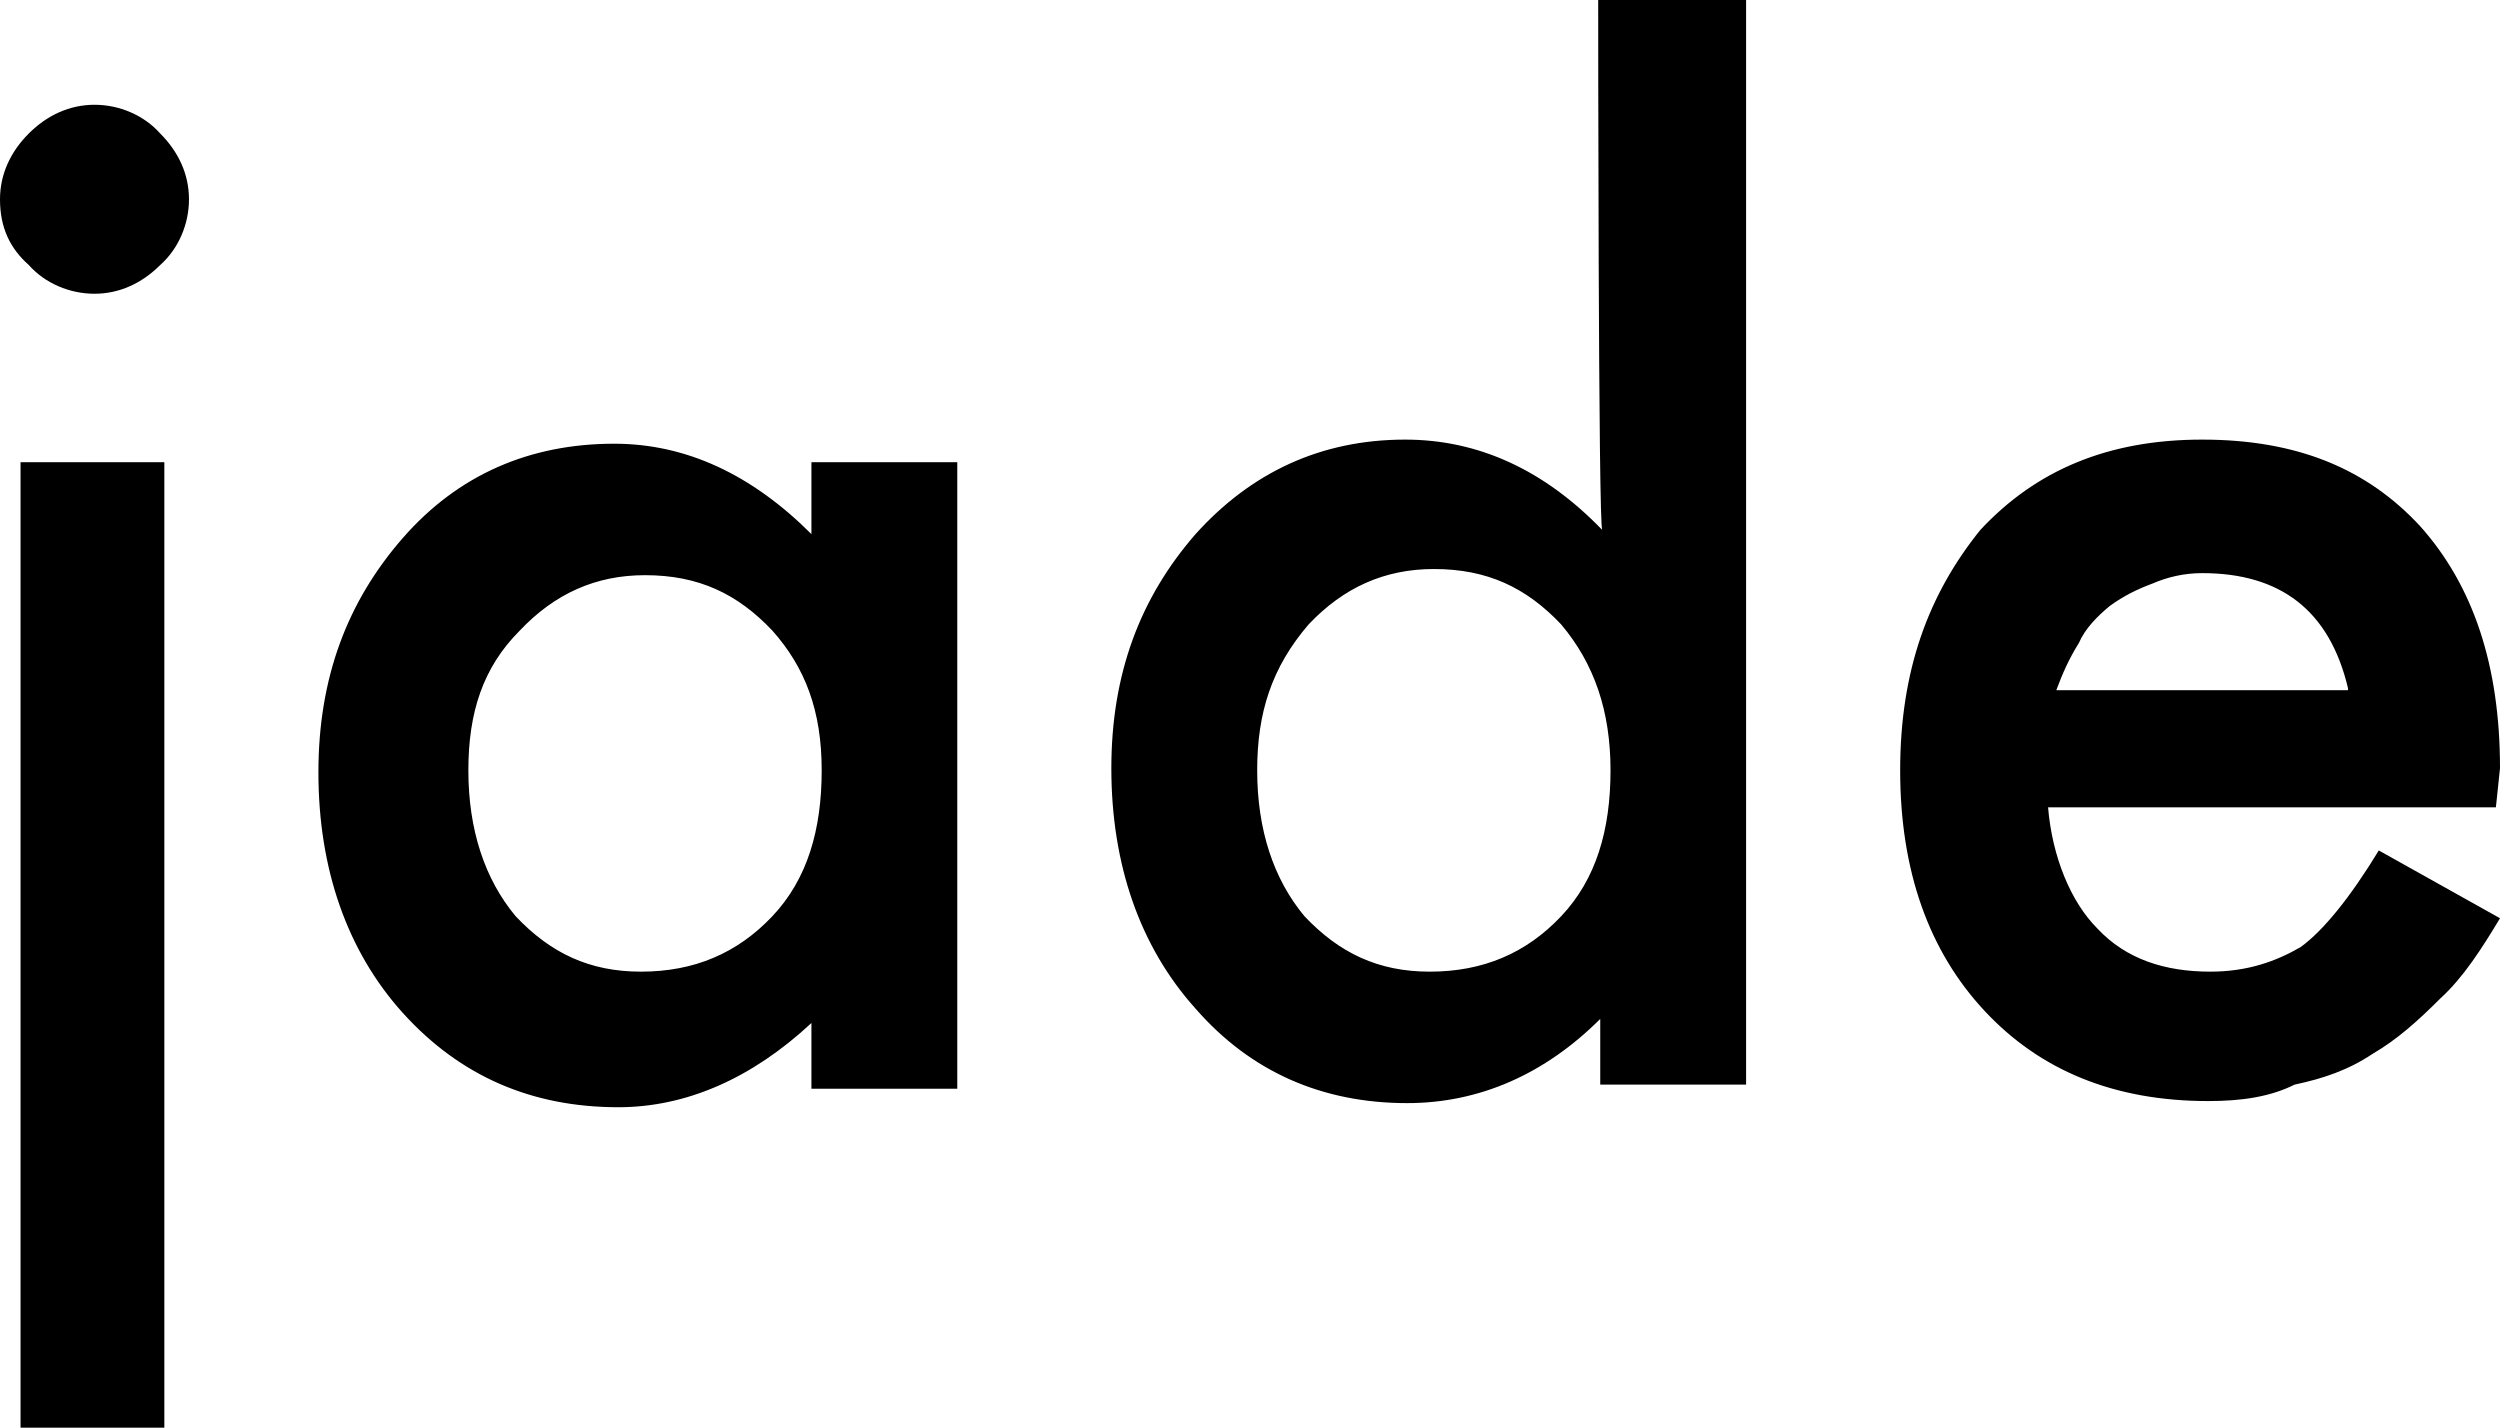
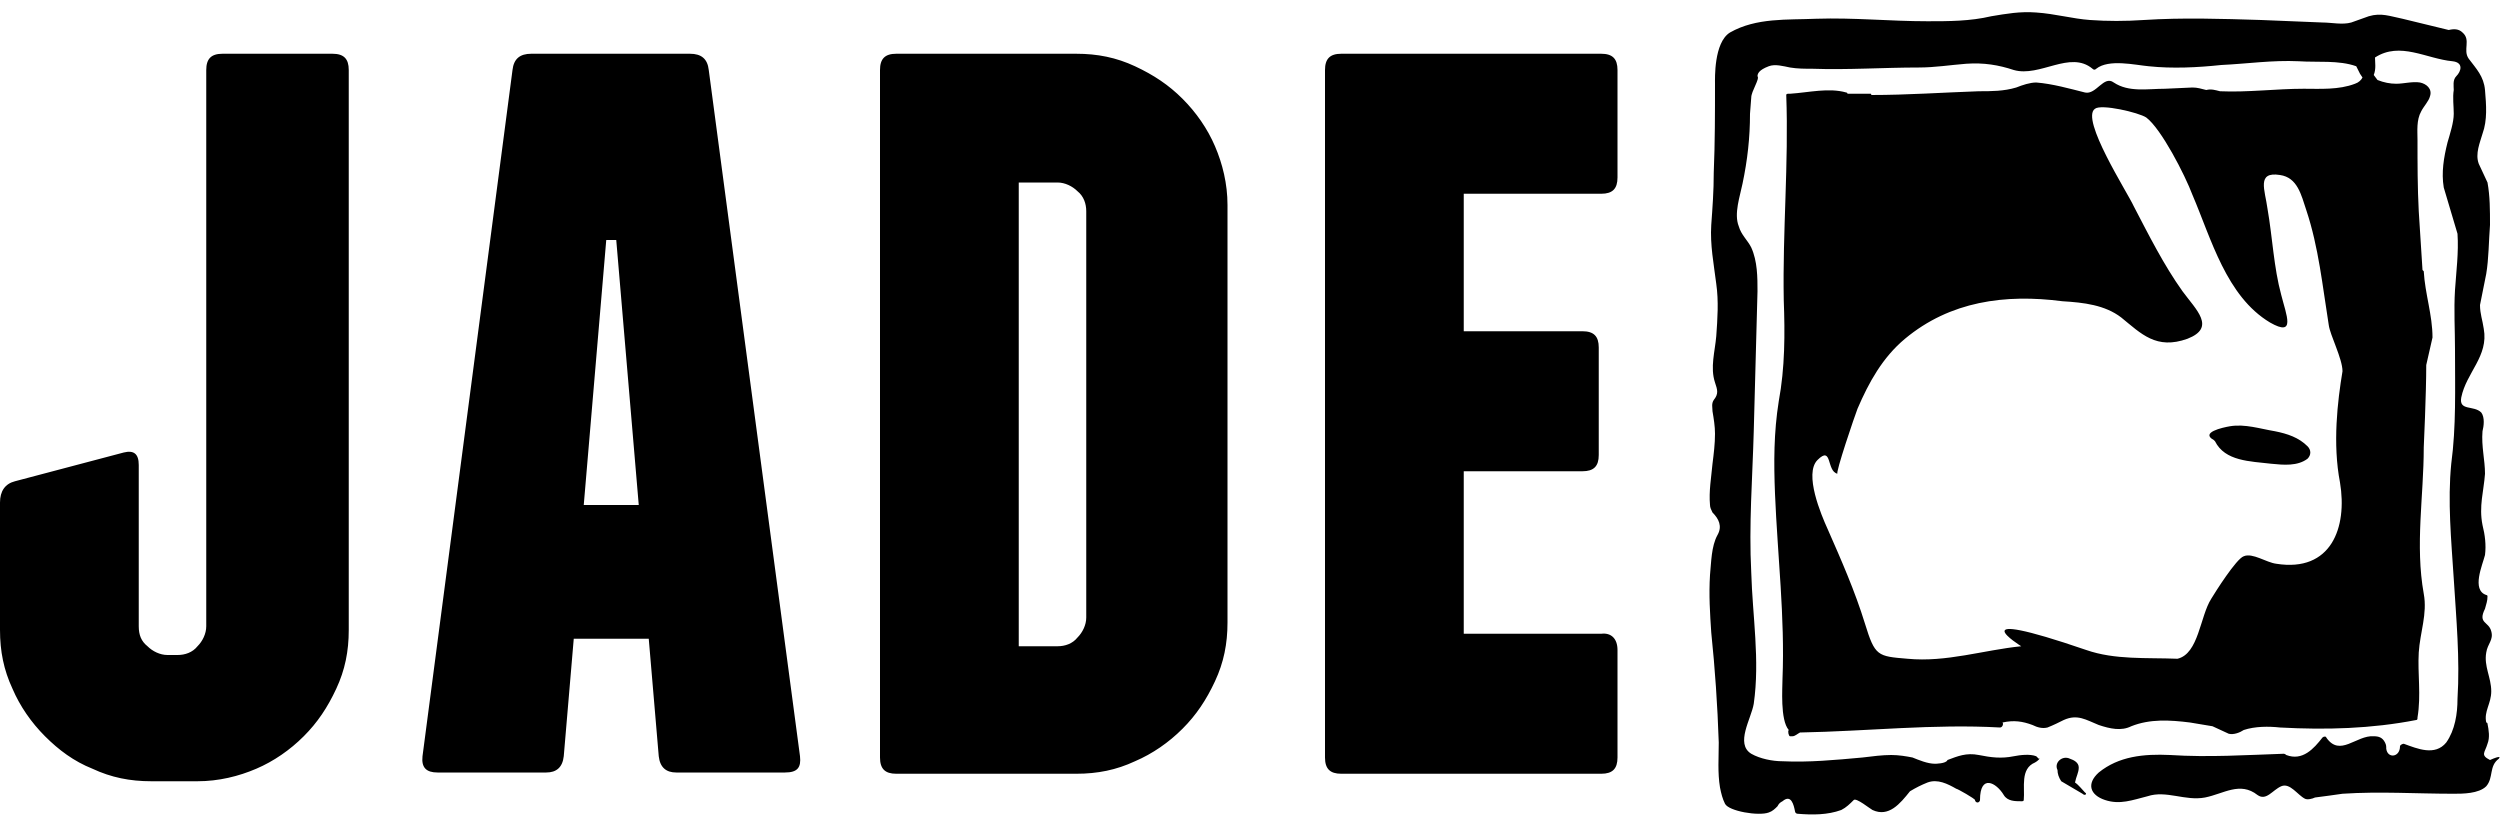
- <svg xmlns="http://www.w3.org/2000/svg" version="1.1" id="logo-jade" viewBox="0 0 121.7 69.5">
-   <path d="M0,9.7c0-1.2,0.5-2.3,1.4-3.2s2-1.4,3.2-1.4c1.2,0,2.4,0.5,3.2,1.4c0.9,0.9,1.4,2,1.4,3.2c0,1.2-0.5,2.4-1.4,3.2 c-0.9,0.9-2,1.4-3.2,1.4c-1.2,0-2.4-0.5-3.2-1.4C0.5,12.1,0,11.1,0,9.7z M8,22.5v47h-7v-47H8z M39.5,22.5h7.1V53h-7.1v-3.2 c-2.9,2.7-6.1,4.1-9.4,4.1c-4.2,0-7.7-1.5-10.5-4.6c-2.7-3-4.1-7-4.1-11.7c0-4.6,1.4-8.3,4.1-11.4s6.2-4.6,10.3-4.6 c3.5,0,6.7,1.5,9.6,4.4C39.5,26.1,39.5,22.5,39.5,22.5z M22.8,37.5c0,2.9,0.8,5.3,2.3,7.1c1.7,1.8,3.6,2.7,6.1,2.7 c2.6,0,4.7-0.9,6.4-2.7c1.7-1.8,2.4-4.2,2.4-7.1c0-2.9-0.8-5-2.4-6.8c-1.7-1.8-3.6-2.7-6.2-2.7c-2.4,0-4.4,0.9-6.1,2.7 C23.5,32.5,22.8,34.7,22.8,37.5z M77.8,0H85v52.8h-7.1v-3.2c-2.7,2.7-5.9,4.1-9.4,4.1c-4.1,0-7.6-1.5-10.3-4.6 c-2.7-3-4.1-7-4.1-11.7c0-4.6,1.4-8.3,4.1-11.4c2.7-3,6.1-4.6,10.2-4.6c3.6,0,6.8,1.5,9.6,4.4C77.8,25.9,77.8,0,77.8,0z M61.2,37.5 c0,2.9,0.8,5.3,2.3,7.1c1.7,1.8,3.6,2.7,6.1,2.7c2.6,0,4.7-0.9,6.4-2.7c1.7-1.8,2.4-4.2,2.4-7.1c0-2.9-0.8-5.2-2.4-7.1 c-1.7-1.8-3.6-2.7-6.2-2.7c-2.4,0-4.4,0.9-6.1,2.7C61.9,32.5,61.2,34.7,61.2,37.5z M121.5,39.3H99.7c0.2,2.4,1.1,4.6,2.4,5.9 c1.4,1.5,3.3,2.1,5.5,2.1c1.8,0,3.2-0.5,4.4-1.2c1.1-0.8,2.4-2.4,3.8-4.7l5.9,3.3c-0.9,1.5-1.8,2.9-2.9,3.9c-1.1,1.1-2.1,2-3.3,2.7 c-1.2,0.8-2.4,1.2-3.8,1.5c-1.2,0.6-2.6,0.8-4.2,0.8c-4.6,0-8.2-1.5-10.9-4.4c-2.7-2.9-4.1-6.8-4.1-11.7s1.4-8.6,3.9-11.7 c2.7-2.9,6.2-4.4,10.8-4.4c4.6,0,8,1.4,10.6,4.2c2.6,2.9,3.9,6.8,3.9,11.8L121.5,39.3z M114.3,33.5c-0.9-3.8-3.3-5.6-7.1-5.6 c-0.9,0-1.7,0.2-2.4,0.5c-0.8,0.3-1.4,0.6-2.1,1.1c-0.6,0.5-1.2,1.1-1.5,1.8c-0.5,0.8-0.8,1.5-1.1,2.3H114.3z" />
+ <svg xmlns="http://www.w3.org/2000/svg" viewBox="0 0 200 66" enable-background="new 0 0 200 66">
+   <path d="M26.6 4.3c.9 0 1.3.4 1.3 1.3v44.8c0 1.7-.3 3.2-1 4.7s-1.5 2.7-2.6 3.8-2.4 2-3.8 2.6-3 1-4.7 1h-3.7c-1.7 0-3.2-.3-4.7-1-1.5-.6-2.7-1.5-3.8-2.6s-2-2.4-2.6-3.8c-.7-1.5-1-3-1-4.7v-10.2c0-.9.4-1.5 1.2-1.7l8.7-2.3c.8-.2 1.2.1 1.2 1v12.9c0 .7.2 1.2.7 1.6.4.4 1 .7 1.6.7h.8c.6 0 1.2-.2 1.6-.7.4-.4.7-1 .7-1.6v-44.5c0-.9.4-1.3 1.3-1.3h8.8zm37.4 56.2l-7.3-54.9c-.1-.9-.6-1.3-1.5-1.3h-12.7c-.9 0-1.4.4-1.5 1.3l-7.2 54.9c-.1.9.3 1.3 1.2 1.3h8.7c.8 0 1.3-.4 1.4-1.3l.8-9.4h6l.8 9.4c.1.9.6 1.3 1.4 1.3h8.7c1 0 1.3-.4 1.2-1.3zm-17.3-20.1l1.8-21.2h.8l1.8 21.2h-4.4zm50.5-28.7c-.6-1.4-1.5-2.7-2.6-3.8s-2.3-1.9-3.8-2.6-3-1-4.7-1h-14.4c-.9 0-1.3.4-1.3 1.3v55c0 .9.4 1.3 1.3 1.3h14.4c1.7 0 3.2-.3 4.7-1 1.4-.6 2.7-1.5 3.8-2.6 1.1-1.1 1.9-2.3 2.6-3.8s1-3 1-4.7v-33.4c0-1.7-.4-3.3-1-4.7zm-10.3 37.7c0 .6-.3 1.2-.7 1.6-.4.5-1 .7-1.6.7h-3.1v-37.1h3.1c.6 0 1.2.3 1.6.7.5.4.7 1 .7 1.6v32.5zm42.5 2.6v8.6c0 .9-.4 1.3-1.3 1.3h-20.8c-.9 0-1.3-.4-1.3-1.3v-55c0-.9.4-1.3 1.3-1.3h20.8c.9 0 1.3.4 1.3 1.3v8.6c0 .9-.4 1.3-1.3 1.3h-11v11h9.5c.9 0 1.3.4 1.3 1.3v8.6c0 .9-.4 1.3-1.3 1.3h-9.5v13h11c.8-.1 1.3.4 1.3 1.3zm52.6-17.5c-1.2-.2-2.4-.6-3.6-.4-.6.1-2.4.5-1.3 1.1l.1.1c.8 1.6 2.8 1.6 4.5 1.8 1 .1 2.1.2 2.9-.4.3-.3.3-.7 0-1-.7-.7-1.6-1-2.6-1.2zm17.2 26.3c-.8-.4-.4-.6-.2-1.3.2-.5.1-1.1 0-1.6 0 0 0-.1-.1-.1-.2-.9.4-1.5.4-2.5 0-1.1-.6-2-.4-3.1.1-.7.6-1 .4-1.7-.2-.8-1.1-.6-.5-1.8.1-.4.2-.6.2-1 0 0 0-.1-.1-.1-1.2-.4-.3-2.4-.1-3.2.1-.8 0-1.6-.2-2.4-.3-1.5.1-2.7.2-4.1 0-1.1-.3-2.2-.2-3.4.1-.4.2-1.1-.1-1.5-.6-.6-1.8-.1-1.6-1.2.4-2 2.2-3.3 1.8-5.5-.1-.7-.3-1.2-.3-1.9l.5-2.5c.2-1.2.2-2.6.3-3.9 0-1.2 0-2.3-.2-3.4l-.7-1.5c-.3-.8.1-1.7.3-2.4.4-1.1.3-2.3.2-3.5-.1-1.1-.7-1.7-1.3-2.5-.5-.7.2-1.5-.5-2.1-.3-.3-.7-.3-1.1-.2l-3.7-.9c-1-.2-1.7-.5-2.7-.2l-1.4.5c-.7.2-1.6 0-2.3 0l-4.9-.2c-3.2-.1-6.3-.2-9.4 0-1.5.1-2.9.1-4.3 0s-2.8-.5-4.3-.6c-1.3-.1-2.4.1-3.6.3-1.7.4-3.4.4-5.1.4-3 0-5.9-.3-8.9-.2-2.3.1-4.8-.1-6.9 1.1-1.3.8-1.2 3.7-1.2 4.1 0 2.3 0 4.7-.1 7.1 0 1.5-.1 2.8-.2 4.2-.1 1.6.2 3.1.4 4.7.2 1.4.1 2.8 0 4.2-.1 1.2-.5 2.5-.1 3.7.2.6.3.9-.1 1.4-.2.3-.1.6-.1.9.1.6.2 1.2.2 1.8 0 .8-.1 1.6-.2 2.4-.1 1.1-.3 2.2-.2 3.3 0 .2.1.4.2.6.5.5.8 1.1.4 1.8-.5.9-.5 2.2-.6 3.2-.1 1.6 0 3.1.1 4.6.3 2.9.5 5.8.6 8.8 0 1.2-.1 2.4.1 3.6.1.5.2.9.4 1.3.3.6 2.7 1 3.5.7.3-.1.5-.3.7-.5.1-.2.2-.3.4-.4.7-.6.9.3 1 .8 0 .1.1.2.2.2 1.2.1 2.4.1 3.5-.3.4-.2.7-.5 1-.8.2-.2 1.3.7 1.5.8 1.3.6 2.2-.5 3-1.5.5-.3.9-.5 1.4-.7.8-.3 1.6.1 2.3.5.1 0 1.5.8 1.5.9s.1.2.2.2.2-.1.2-.2c0-2.1 1.3-1.4 1.9-.4.3.5.9.5 1.4.5.1 0 .2 0 .2-.1.1-1-.3-2.5.9-3 .2-.1.5-.4.3-.3l-.2-.2c-.5-.2-1.3-.1-1.8 0-1 .2-1.8.1-2.8-.1-1-.2-1.7.1-2.5.4-.1.3-1 .3-1 .3-.6 0-1.3-.3-1.8-.5-.5-.1-1.1-.2-1.7-.2-.7 0-1.5.1-2.3.2-2.2.2-4.3.4-6.4.3-.8 0-1.8-.2-2.5-.6-1.3-.8 0-2.8.2-4 .5-3.5-.1-7-.2-10.5-.2-3.8.1-7.6.2-11.3l.3-11.2c0-1.1 0-2.4-.5-3.5-.3-.6-.8-1-1-1.7-.4-1 .1-2.4.3-3.4.4-1.9.6-3.7.6-5.6l.1-1.3c0-.5.7-1.5.5-1.7 0-.2.1-.5.9-.8.5-.2 1.2 0 1.7.1.6.1 1.2.1 1.8.1 2.8.1 5.7-.1 8.5-.1 1.3 0 2.5-.2 3.8-.3 1.4-.1 2.6.1 3.8.5 2.1.6 4.5-1.6 6.3-.1.1.1.2.1.3 0 1-.8 3.1-.3 4.2-.2 1.9.2 3.9.1 5.8-.1 2.1-.1 4.1-.4 6.2-.3 1.5.1 3.2-.1 4.6.4l.3.6.2.3c-.1.2-.3.4-.6.5-1.3.5-2.8.4-4.1.4-2.2 0-4.5.3-6.7.2-.4-.1-.7-.2-1.1-.1-.4-.1-.7-.2-1.1-.2l-2.2.1c-1.4 0-2.9.3-4.1-.5-.8-.6-1.4 1-2.3.8-1.2-.3-2.6-.7-3.9-.8-.5 0-1.1.2-1.6.4-1 .3-2 .3-3 .3-2.9.1-5.7.3-8.6.3 0-.1 0-.1-.1-.1h-1.8c0-.1-.1-.1-.1-.1-1.4-.4-3 0-4.5.1h-.1c-.1 0-.2 0-.2.1.2 5.5-.3 10.9-.2 16.4.1 2.7.1 5.4-.4 8.1-.4 2.5-.4 4.9-.3 7.4.2 4.9.8 9.9.6 14.8 0 .7-.2 3.3.5 4.1-.1.1 0 .5.1.5h.2c.2 0 .4-.2.6-.3 5.4-.1 10.7-.7 16-.4.2 0 .3-.3.2-.4.9-.2 1.6-.1 2.4.2.4.2.8.3 1.2.2.5-.2.9-.4 1.3-.6 1.1-.5 1.8 0 2.8.4.9.3 1.8.5 2.6.1 1.5-.6 3.1-.5 4.7-.3l1.8.3 1.3.6c.4.1.9-.1 1.2-.3.9-.3 2-.3 2.9-.2 3.7.2 7.3.1 10.9-.6.1 0 .1-.1.1-.2.3-1.8 0-3.5.1-5.2.1-1.6.7-3.1.4-4.7-.7-3.9 0-7.8 0-11.7 0 0 .2-4.3.2-6.6l.5-2.2c0-1.8-.6-3.5-.7-5.3l-.1-.1c-.1-1.5-.2-3.1-.3-4.7-.1-1.9-.1-3.8-.1-5.7 0-.7-.1-1.6.3-2.3.2-.4.6-.8.7-1.2.2-.6-.3-1-.8-1.1-.6-.1-1.3.1-1.9.1-.5 0-1-.1-1.5-.3l-.3-.4c.2-.5.1-1 .1-1.4 2-1.3 4.1.1 6.2.3.9.1.7.8.3 1.2-.3.3-.2.8-.2 1.1-.1.6 0 1.3 0 1.9 0 .7-.3 1.6-.5 2.3-.3 1.2-.5 2.4-.3 3.6l1.1 3.7c.1 1.5-.1 3-.2 4.5-.1 1.6 0 3.2 0 4.8 0 3.1.1 6.1-.3 9.1-.3 3 0 6.1.2 9.2.2 3.2.5 6.4.3 9.6 0 1.2-.2 2.5-.9 3.5-.9 1.1-2.3.5-3.4.1-.1 0-.3.1-.3.2 0 .9-1 1-1.1.2 0-.2 0-.3-.1-.5-.2-.4-.5-.5-.9-.5-1.4-.1-2.7 1.7-3.8.1 0-.1-.2-.1-.3 0-.7.9-1.6 1.9-2.9 1.4 0 0-.1-.1-.2-.1-3 .1-6 .3-9.1.1-2.1-.1-4.1.1-5.7 1.4-1 .9-.7 1.8.5 2.2 1.2.4 2.2 0 3.4-.3 1.5-.5 3 .4 4.6.1 1.5-.3 2.8-1.3 4.2-.2.7.5 1.2-.4 1.9-.7s1.3.7 1.9 1c.2.1.6 0 .8-.1.8-.1 1.5-.2 2.2-.3 3-.2 5.9 0 8.9 0 .7 0 2 0 2.6-.6.6-.7.2-1.6 1-2.2.1-.1.2-.3-.7.1zm-12-22.2c.6 3.6-.7 7.2-5.1 6.5-.8-.1-1.9-.9-2.6-.6-.6.2-2.3 2.9-2.6 3.4-.9 1.4-1 4.4-2.7 4.8-2.5-.1-5 .1-7.3-.7-10.5-3.6-5.2-.3-5.2-.3-3 .3-6 1.3-9.1 1-2.4-.2-2.6-.2-3.4-2.8-.8-2.6-1.9-5.1-3-7.6-.5-1.1-1.9-4.4-.8-5.5 1.2-1.2.7.9 1.6 1.1-.2 0 1.4-4.7 1.6-5.2.9-2.1 2-4.1 3.8-5.6 3.6-3 8-3.6 12.6-3 1.7.1 3.4.3 4.7 1.3 1.6 1.3 2.8 2.6 5.3 1.7 2.3-.9.7-2.3-.4-3.8-1.5-2.1-2.7-4.5-3.9-6.8-.5-1.1-4.3-7-3.1-7.8.5-.4 3.5.3 4.1.7 1.2.9 3.1 4.6 3.7 6.2 1.5 3.5 2.7 8.1 6.2 10.2 2.1 1.2 1.3-.6.9-2.2-.6-2.2-.7-4.6-1.1-6.9-.2-1.5-.9-3 1-2.7 1.4.2 1.7 1.6 2.1 2.8 1 3 1.3 6.1 1.8 9.2.1.8 1.1 2.7 1.1 3.7-.4 2.4-.8 5.8-.2 8.9zm-20.6 24.9l-1.7-1c-.2-.3-.3-.6-.3-.9-.3-.6.4-1.2 1-.9.3.1.7.3.7.7s-.2.7-.3 1.2c.3.2.6.6.8.8.2.1 0 .3-.2.1" />
</svg>
